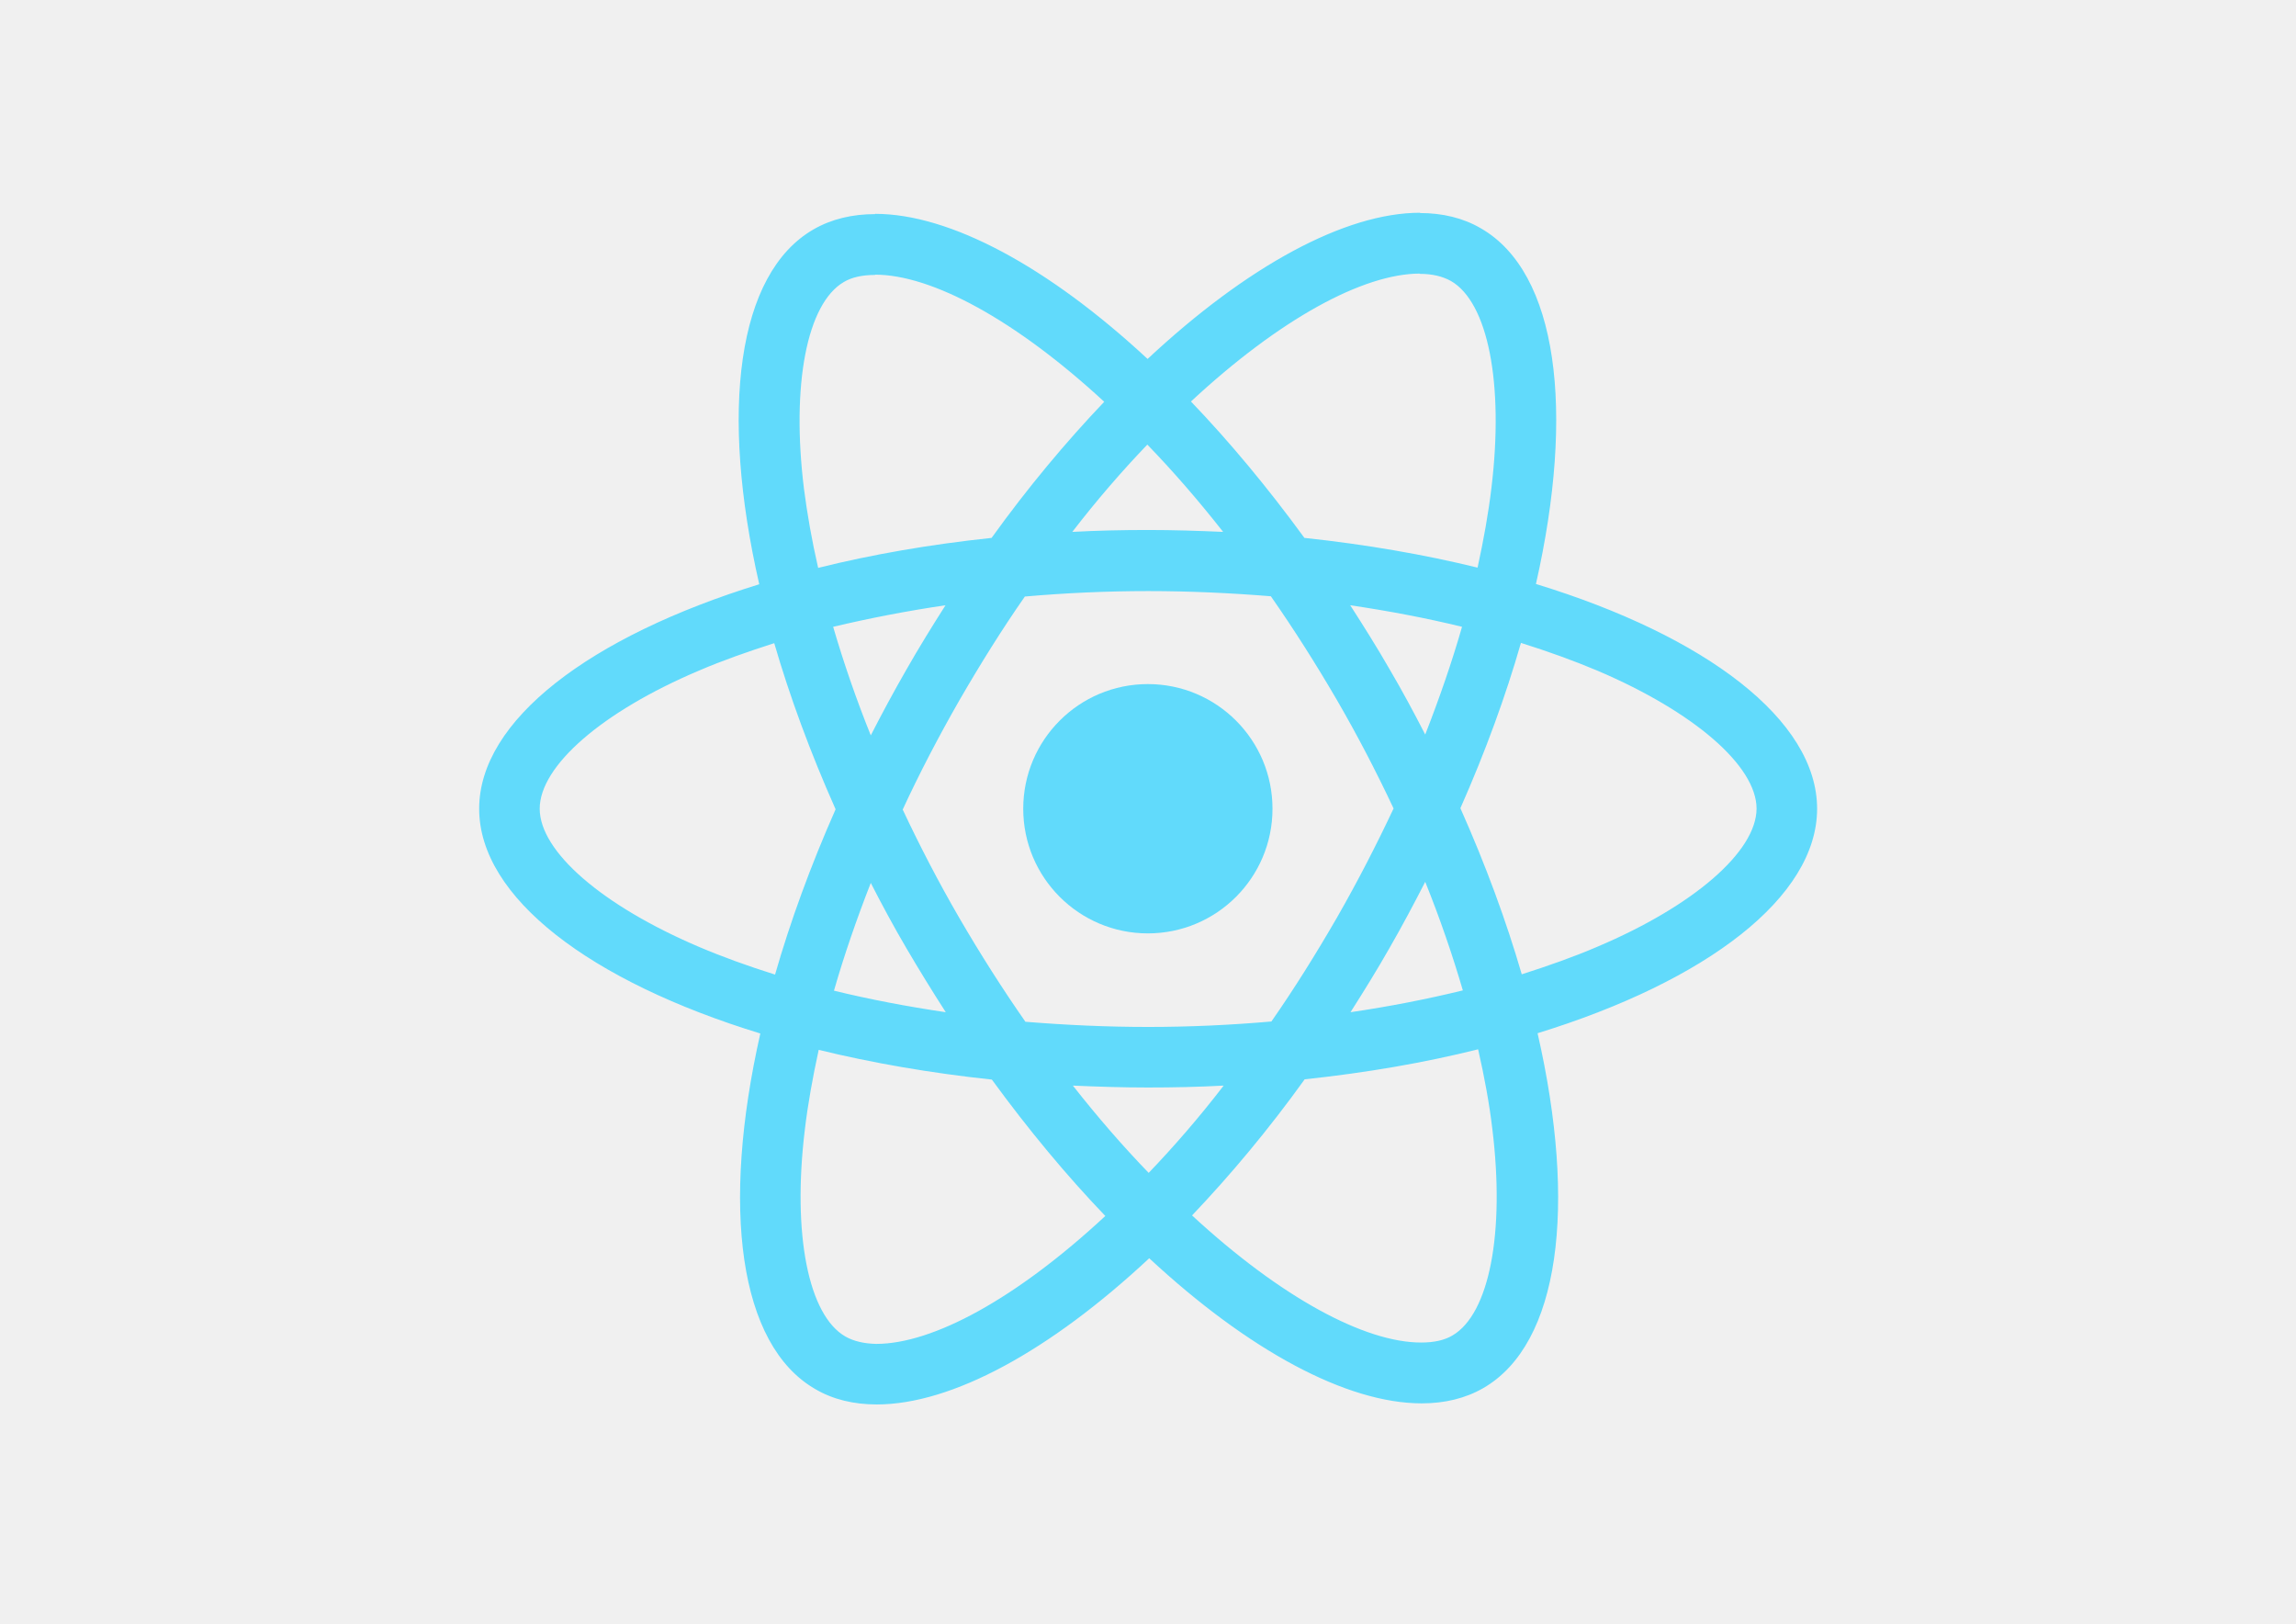
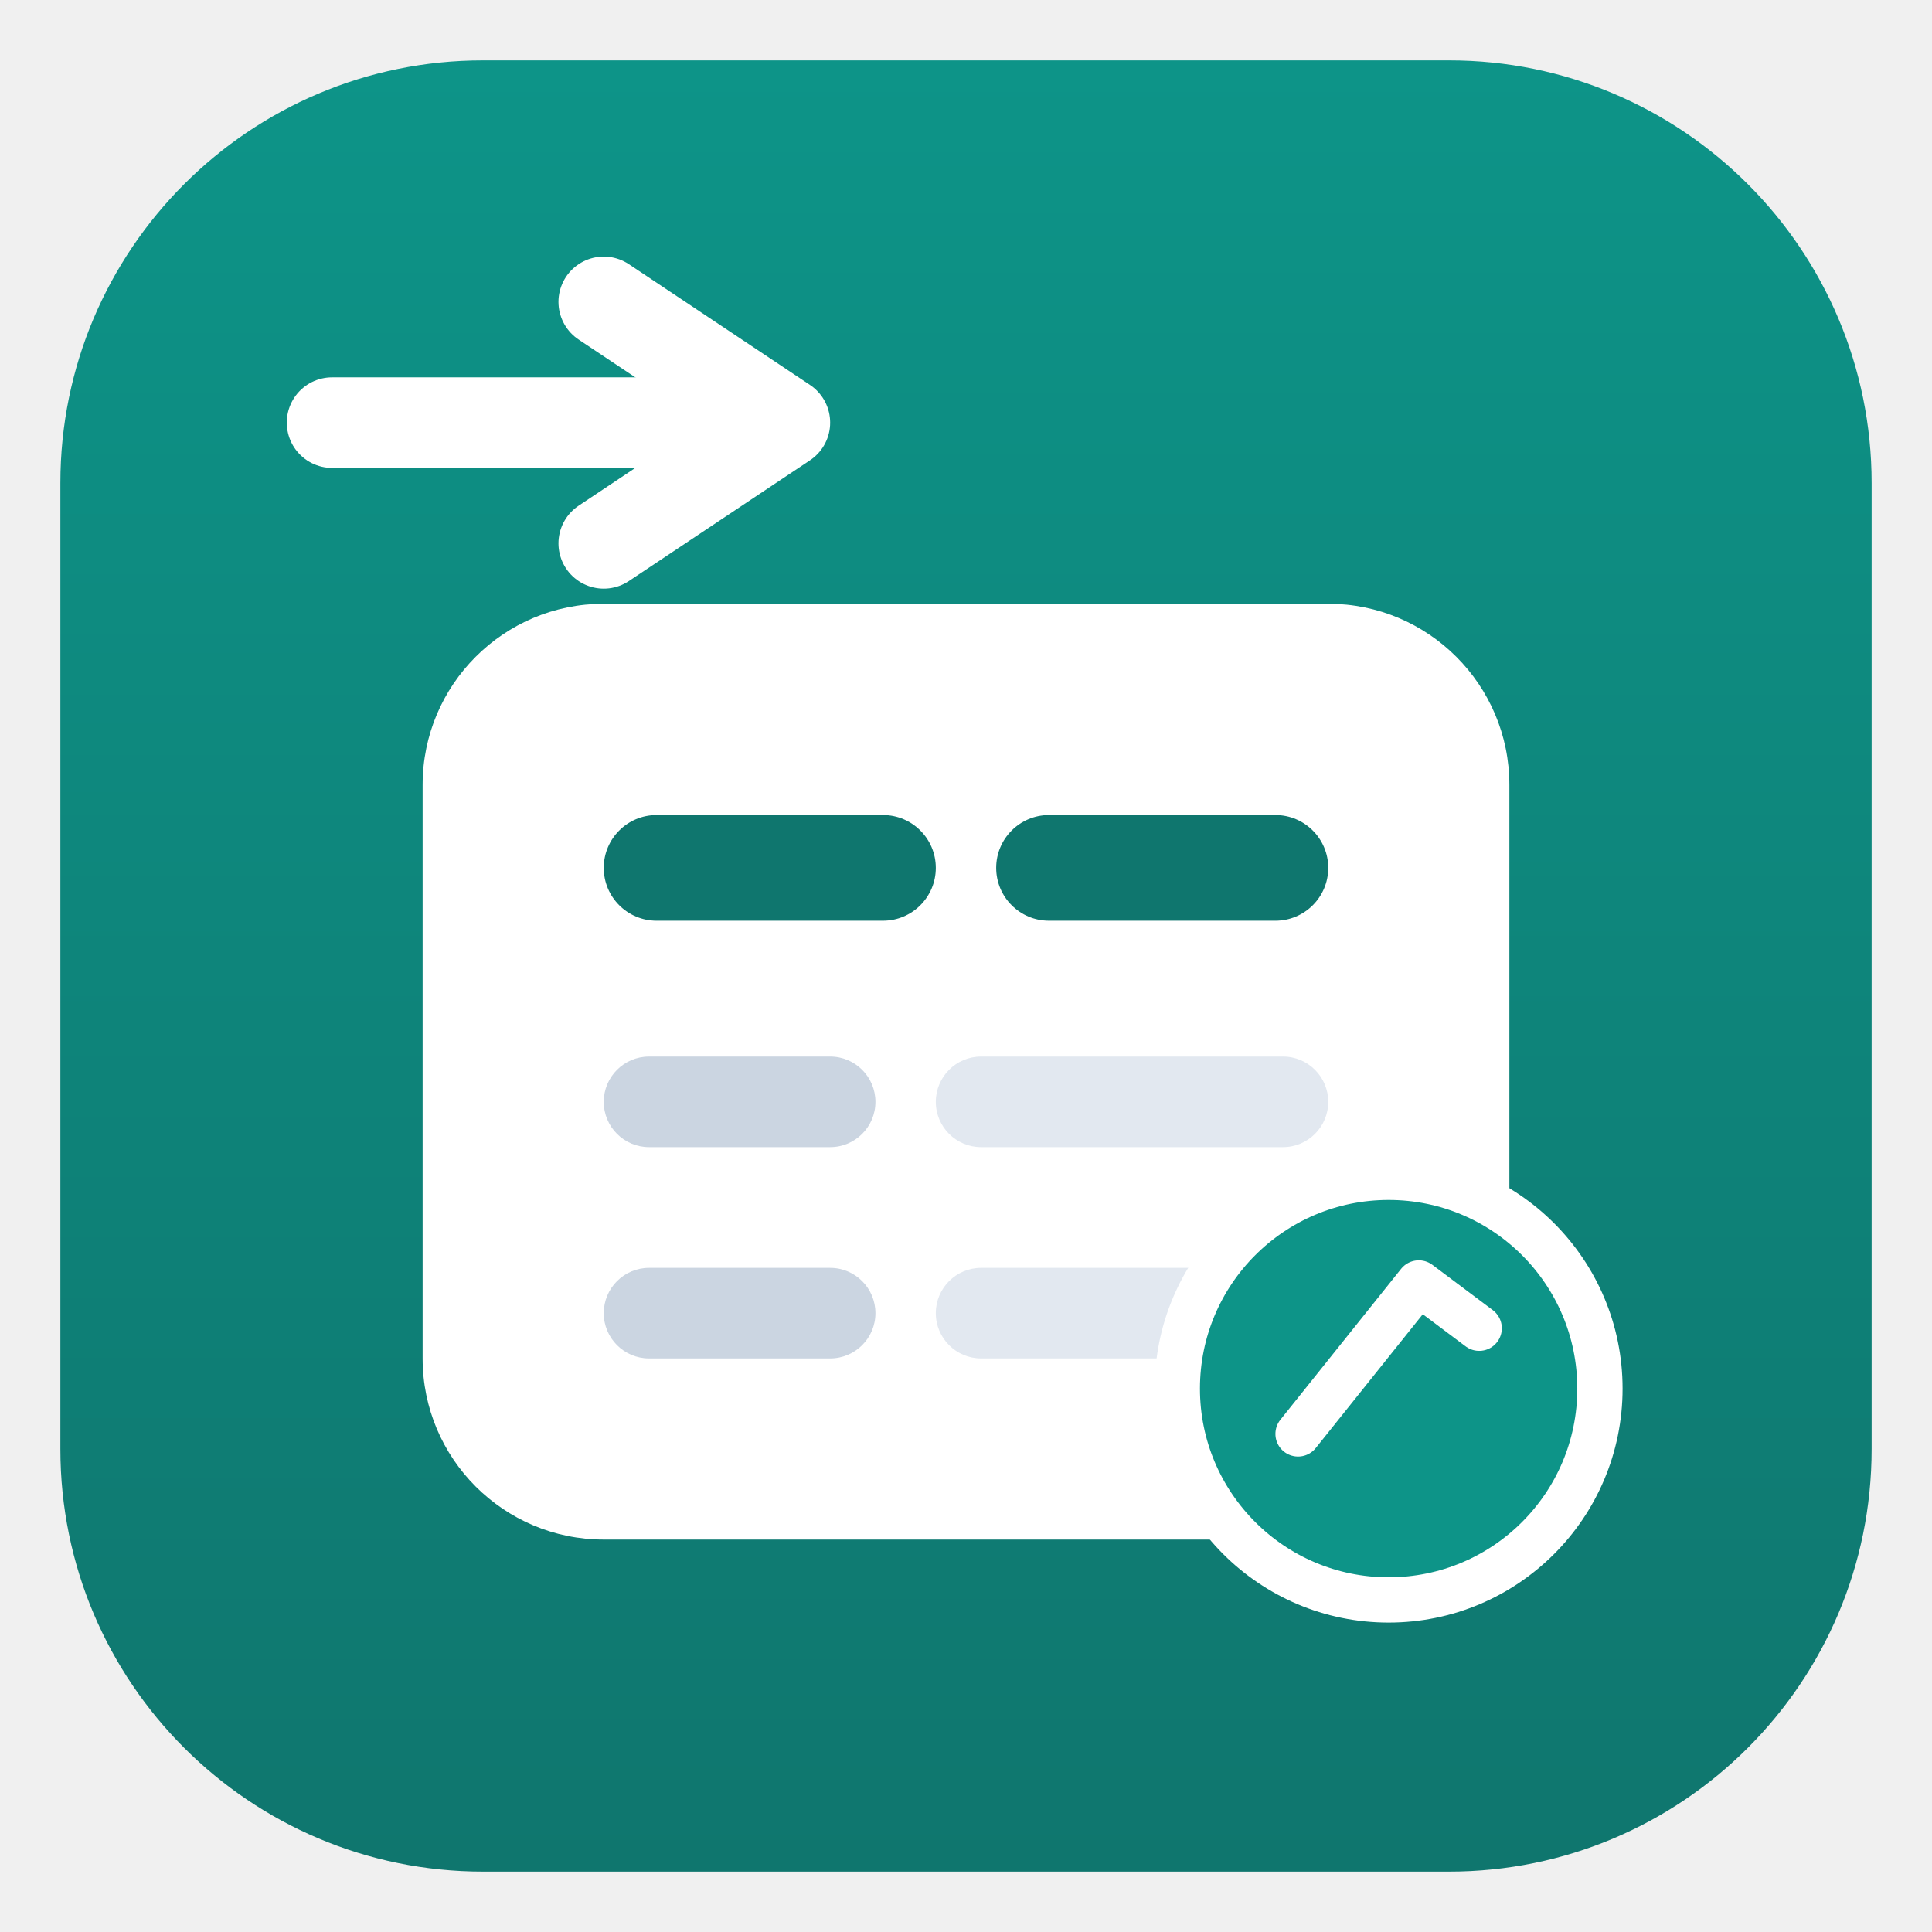
- <svg xmlns="http://www.w3.org/2000/svg" viewBox="0 0 841.9 595.3">
-   <g fill="#61DAFB">
-     <path d="M666.3 296.5c0-32.5-40.7-63.3-103.1-82.4 14.4-63.6 8-114.2-20.2-130.4-6.5-3.8-14.1-5.6-22.4-5.6v22.3c4.6 0 8.3.9 11.4 2.6 13.6 7.8 19.5 37.5 14.9 75.7-1.1 9.4-2.9 19.3-5.1 29.4-19.6-4.8-41-8.5-63.5-10.9-13.5-18.5-27.5-35.3-41.6-50 32.6-30.3 63.2-46.9 84-46.9V78c-27.5 0-63.5 19.6-99.9 53.6-36.4-33.8-72.4-53.2-99.9-53.2v22.3c20.7 0 51.4 16.5 84 46.6-14 14.7-28 31.4-41.3 49.9-22.6 2.4-44 6.1-63.6 11-2.3-10-4-19.7-5.2-29-4.7-38.2 1.1-67.9 14.6-75.8 3-1.8 6.9-2.6 11.5-2.6V78.5c-8.4 0-16 1.8-22.6 5.6-28.1 16.2-34.4 66.7-19.9 130.1-62.2 19.2-102.7 49.9-102.7 82.3 0 32.5 40.7 63.3 103.1 82.4-14.4 63.6-8 114.2 20.2 130.4 6.5 3.8 14.1 5.6 22.5 5.6 27.5 0 63.5-19.6 99.9-53.6 36.4 33.8 72.4 53.2 99.9 53.2 8.4 0 16-1.8 22.6-5.6 28.1-16.2 34.4-66.7 19.9-130.1 62-19.1 102.5-49.9 102.5-82.3zm-130.2-66.7c-3.7 12.9-8.3 26.2-13.5 39.5-4.1-8-8.4-16-13.1-24-4.6-8-9.5-15.8-14.4-23.4 14.2 2.1 27.9 4.7 41 7.9zm-45.8 106.5c-7.8 13.5-15.8 26.3-24.1 38.2-14.9 1.3-30 2-45.2 2-15.1 0-30.2-.7-45-1.9-8.3-11.9-16.4-24.6-24.2-38-7.6-13.1-14.5-26.4-20.8-39.8 6.2-13.4 13.2-26.8 20.7-39.9 7.8-13.5 15.8-26.3 24.1-38.2 14.9-1.3 30-2 45.2-2 15.1 0 30.2.7 45 1.9 8.3 11.9 16.4 24.6 24.2 38 7.6 13.1 14.5 26.4 20.8 39.8-6.3 13.4-13.2 26.8-20.7 39.9zm32.3-13c5.4 13.4 10 26.8 13.8 39.8-13.1 3.2-26.9 5.9-41.2 8 4.9-7.7 9.8-15.6 14.4-23.7 4.6-8 8.9-16.1 13-24.1zM421.2 430c-9.3-9.6-18.6-20.3-27.8-32 9 .4 18.2.7 27.5.7 9.4 0 18.7-.2 27.8-.7-9 11.7-18.3 22.4-27.5 32zm-74.4-58.9c-14.2-2.1-27.9-4.7-41-7.9 3.7-12.9 8.3-26.2 13.5-39.5 4.1 8 8.4 16 13.1 24 4.7 8 9.5 15.8 14.4 23.4zM420.7 163c9.3 9.6 18.6 20.3 27.8 32-9-.4-18.2-.7-27.5-.7-9.4 0-18.7.2-27.8.7 9-11.7 18.3-22.4 27.5-32zm-74 58.9c-4.9 7.7-9.8 15.6-14.4 23.7-4.6 8-8.9 16-13 24-5.4-13.4-10-26.8-13.8-39.8 13.1-3.1 26.9-5.8 41.2-7.9zm-90.5 125.2c-35.4-15.1-58.3-34.9-58.3-50.6 0-15.7 22.9-35.6 58.3-50.6 8.6-3.7 18-7 27.7-10.1 5.7 19.6 13.2 40 22.5 60.9-9.2 20.8-16.6 41.1-22.2 60.6-9.9-3.1-19.3-6.5-28-10.2zM310 490c-13.6-7.8-19.5-37.5-14.9-75.7 1.1-9.4 2.9-19.3 5.1-29.4 19.6 4.8 41 8.5 63.5 10.9 13.5 18.5 27.5 35.3 41.6 50-32.6 30.3-63.2 46.9-84 46.9-4.5-.1-8.3-1-11.3-2.7zm237.2-76.2c4.7 38.2-1.1 67.9-14.6 75.8-3 1.8-6.9 2.6-11.5 2.6-20.7 0-51.4-16.5-84-46.6 14-14.7 28-31.4 41.3-49.9 22.6-2.4 44-6.1 63.6-11 2.3 10.1 4.1 19.8 5.2 29.1zm38.5-66.7c-8.6 3.7-18 7-27.7 10.1-5.7-19.6-13.2-40-22.5-60.9 9.2-20.8 16.6-41.1 22.2-60.6 9.9 3.1 19.3 6.5 28.1 10.2 35.4 15.1 58.3 34.9 58.3 50.6-.1 15.7-23 35.6-58.4 50.6zM320.8 78.4z" />
-     <circle cx="420.9" cy="296.5" r="45.7" />
-     <path d="M520.5 78.1z" />
-   </g>
+ <svg xmlns="http://www.w3.org/2000/svg" viewBox="0 0 128 128" role="img" aria-label="Header Modify">
+   <defs>
+     <linearGradient id="bg" x1="0" y1="0" x2="0" y2="1">
+       <stop offset="0%" stop-color="#0D9488" />
+       <stop offset="100%" stop-color="#0F766E" />
+     </linearGradient>
+   </defs>
+   <rect x="4" y="4" width="120" height="120" rx="28" fill="url(#bg)" />
+   <path d="M22 28h22" stroke="#fff" stroke-width="6" stroke-linecap="round" />
+   <path d="M40 20l12 8-12 8" fill="none" stroke="#fff" stroke-width="6" stroke-linecap="round" stroke-linejoin="round" />
+   <rect x="28" y="40" width="72" height="62" rx="12" fill="#fff" />
+   <rect x="40" y="54" width="22" height="7" rx="3.5" fill="#0F766E" />
+   <rect x="66" y="54" width="22" height="7" rx="3.5" fill="#0F766E" />
+   <rect x="40" y="70" width="18" height="6" rx="3" fill="#CBD5E1" />
+   <rect x="62" y="70" width="26" height="6" rx="3" fill="#E2E8F0" />
+   <rect x="40" y="84" width="18" height="6" rx="3" fill="#CBD5E1" />
+   <rect x="62" y="84" width="26" height="6" rx="3" fill="#E2E8F0" />
+   <circle cx="92" cy="92" r="14" fill="#0D9488" stroke="#fff" stroke-width="3" />
+   <path d="M86 95l8-10 4 3" fill="none" stroke="#fff" stroke-width="3" stroke-linecap="round" stroke-linejoin="round" />
</svg>
